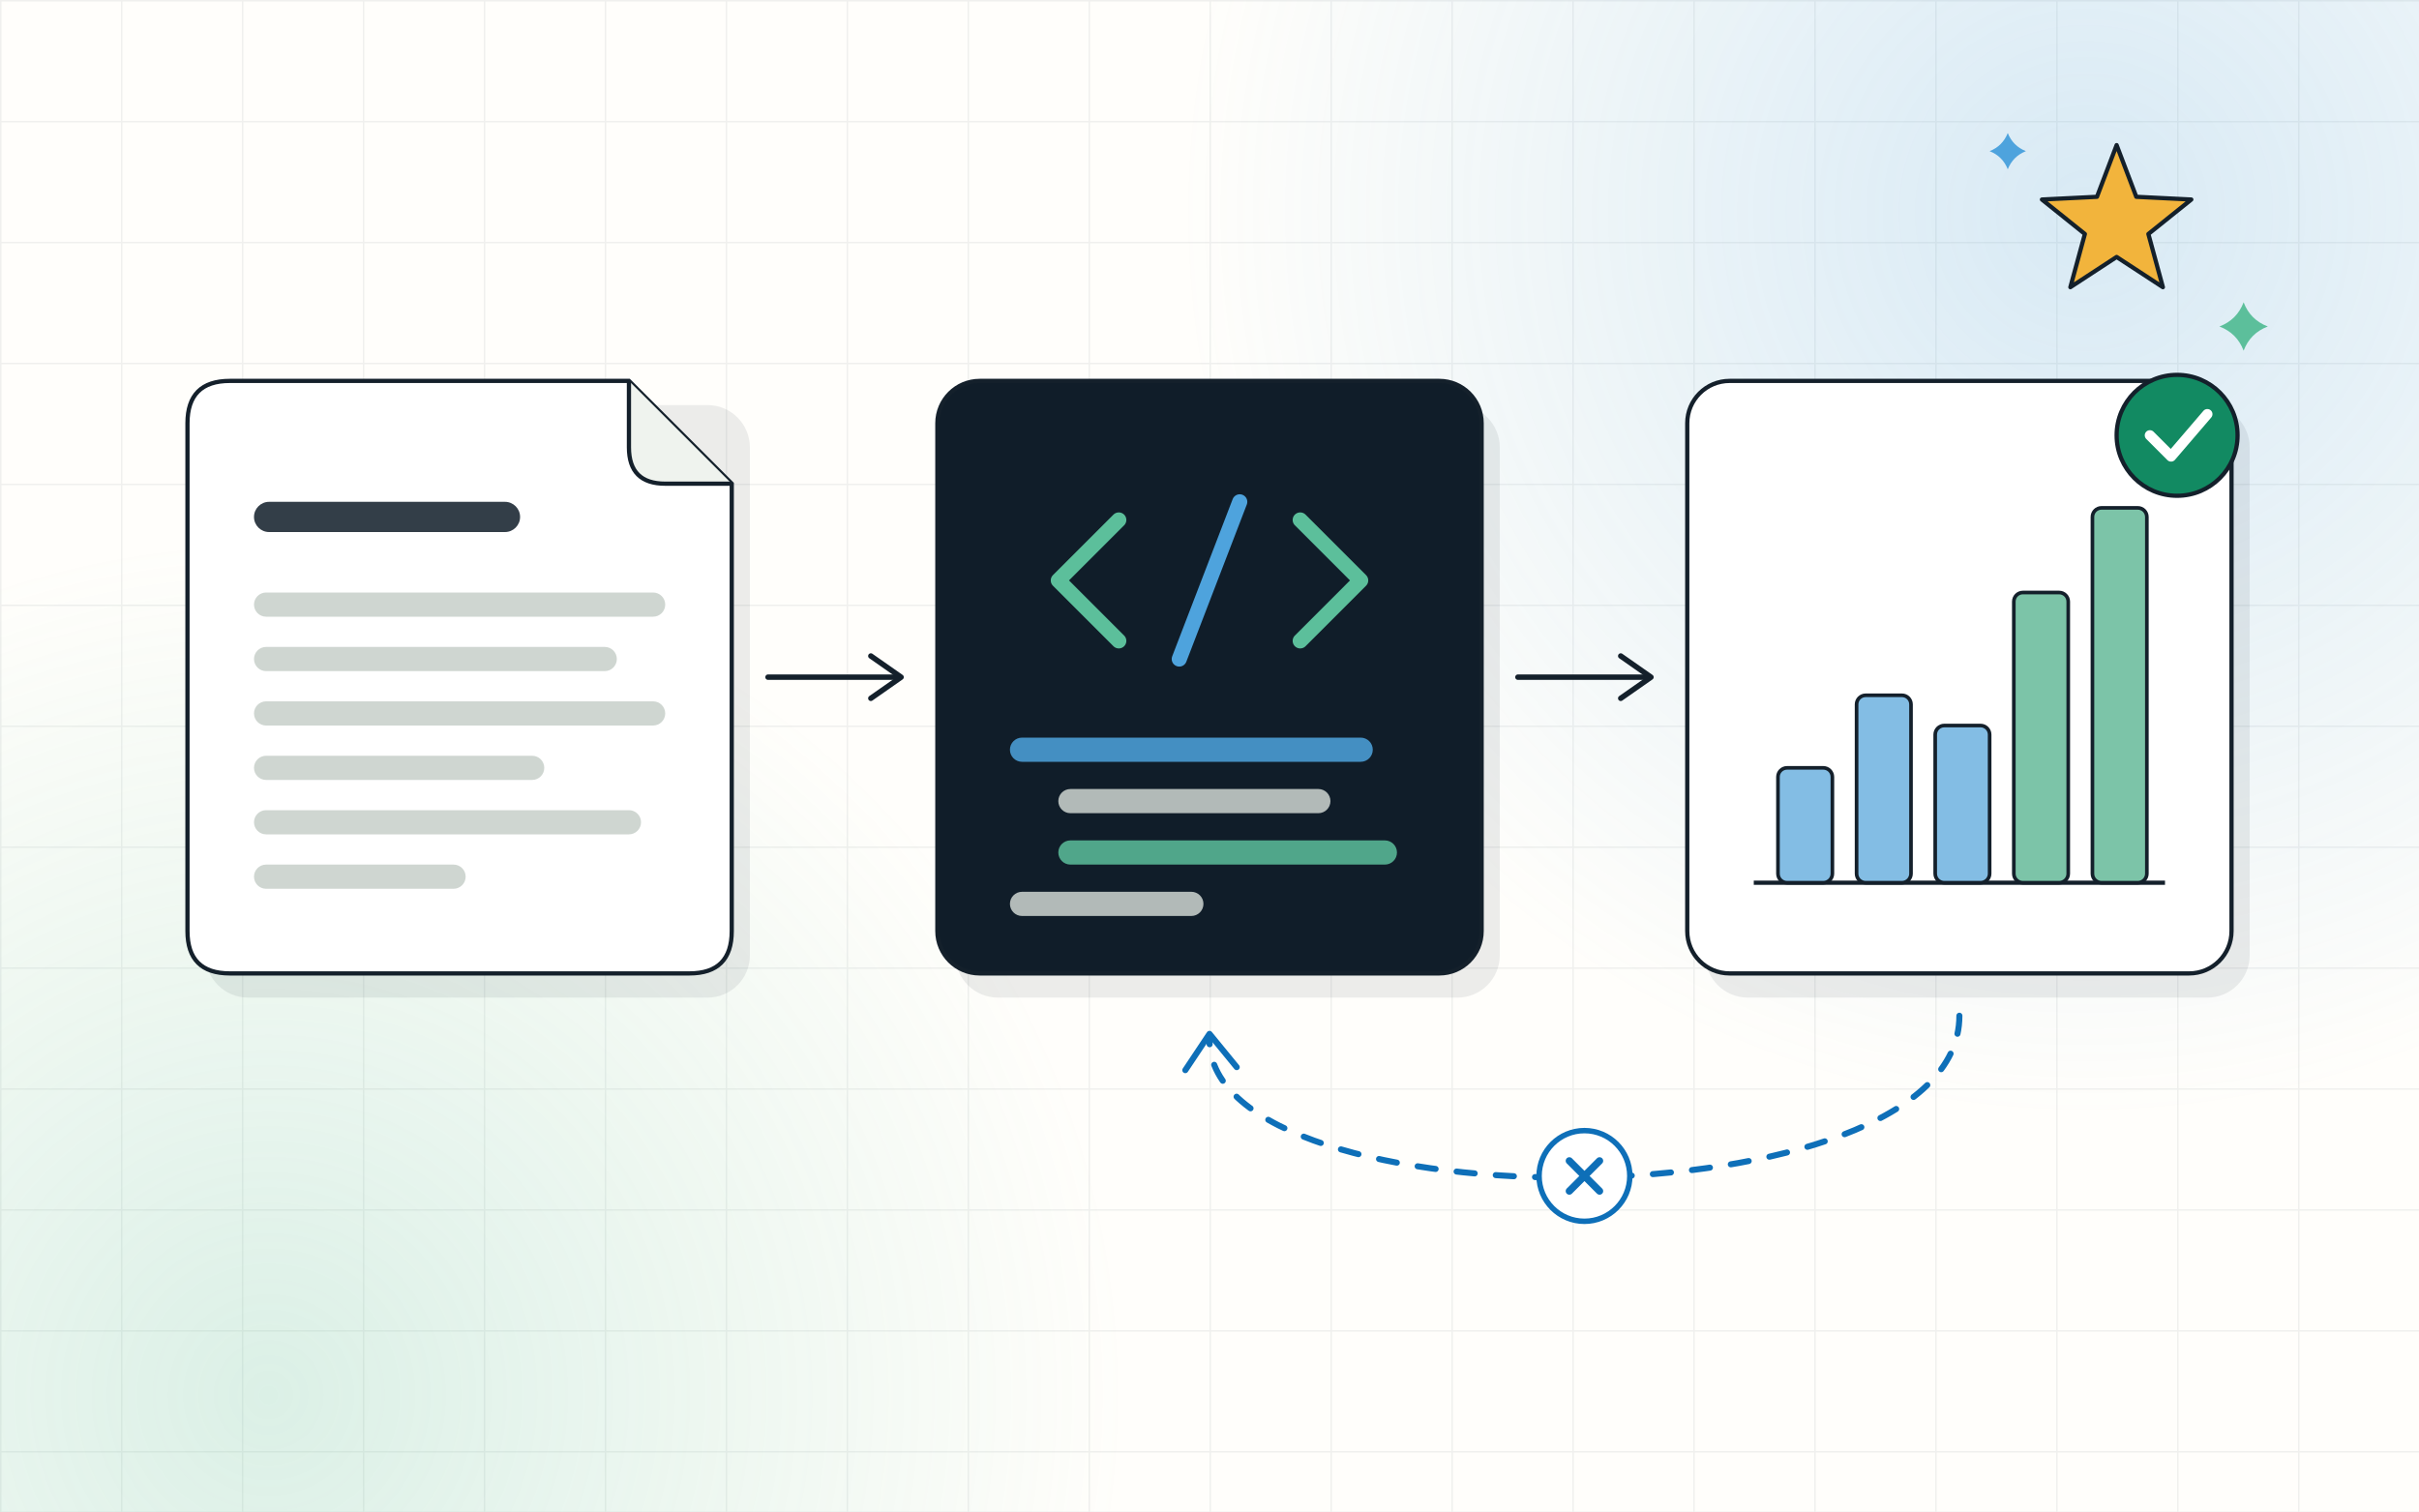
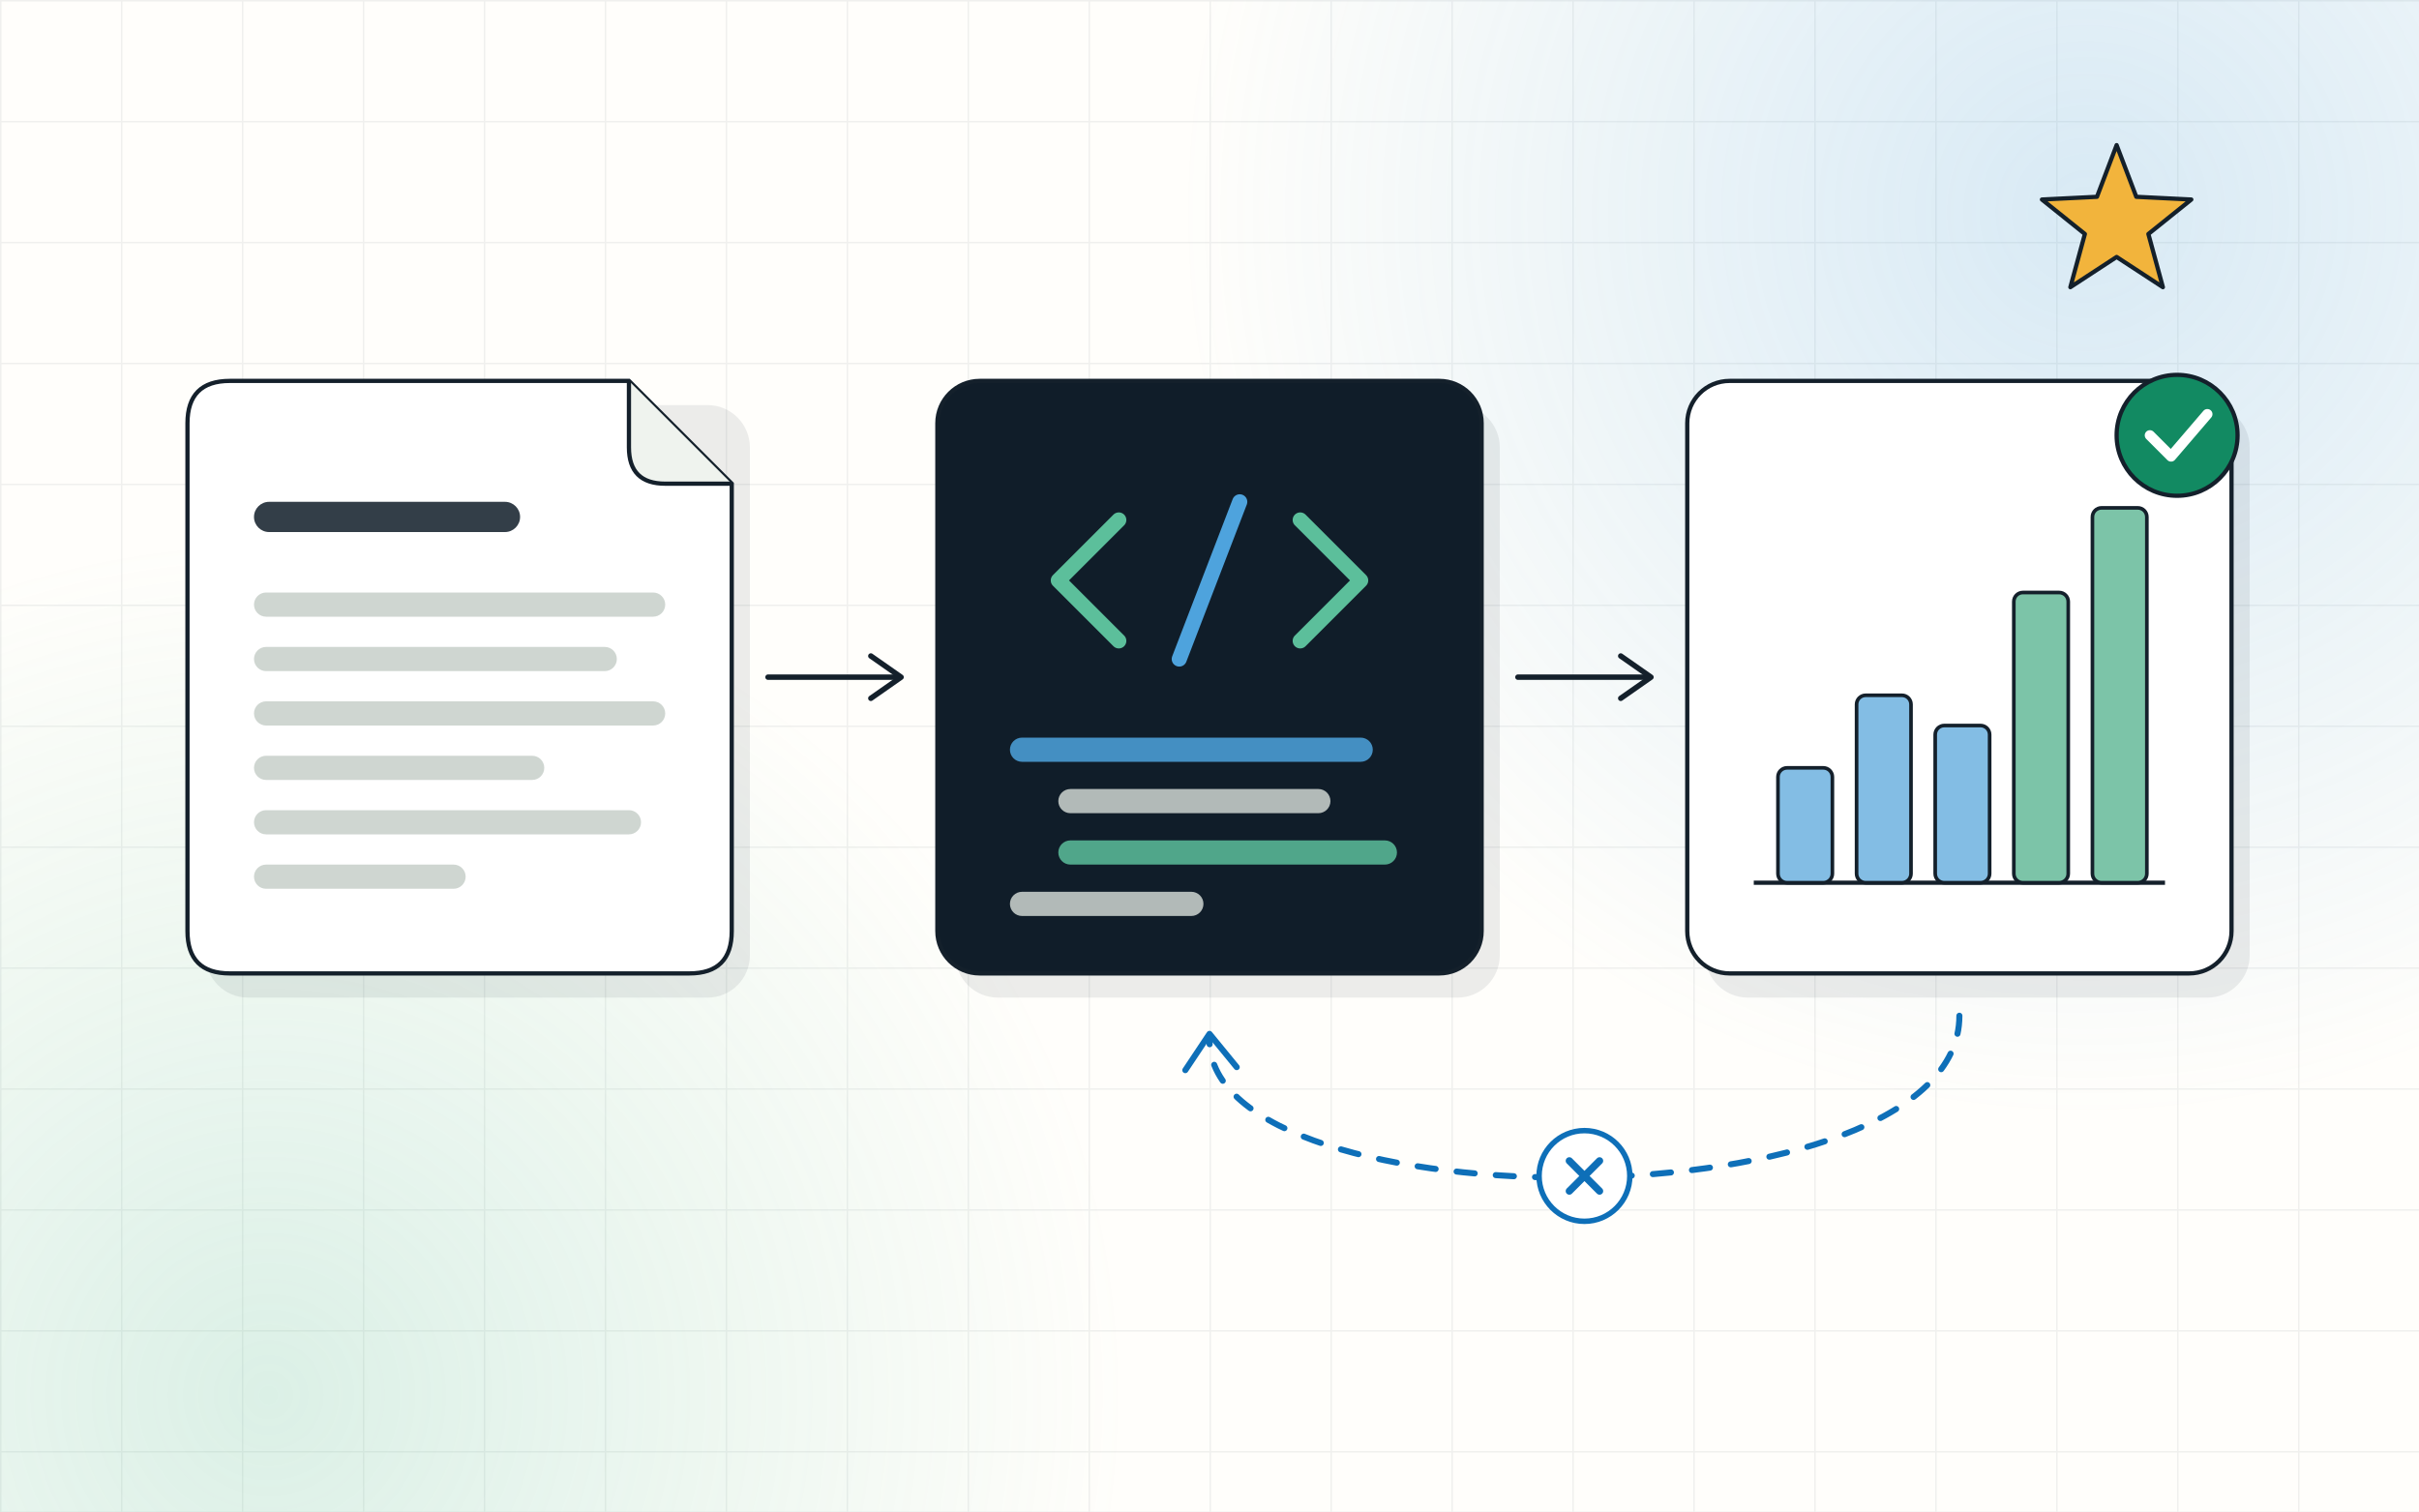
<svg xmlns="http://www.w3.org/2000/svg" viewBox="0 0 800 500" width="800" height="500">
  <defs>
    <pattern id="grid" width="40" height="40" patternUnits="userSpaceOnUse">
      <path d="M40 0H0V40" fill="none" stroke="#101d29" stroke-opacity="0.06" stroke-width="1" />
    </pattern>
    <radialGradient id="glowB" cx="0.5" cy="0.5" r="0.5">
      <stop offset="0" stop-color="#4ea3dd" stop-opacity="0.22" />
      <stop offset="1" stop-color="#4ea3dd" stop-opacity="0" />
    </radialGradient>
    <radialGradient id="glowG" cx="0.5" cy="0.5" r="0.5">
      <stop offset="0" stop-color="#5cbf9b" stop-opacity="0.22" />
      <stop offset="1" stop-color="#5cbf9b" stop-opacity="0" />
    </radialGradient>
  </defs>
  <rect width="800" height="500" fill="#fffefb" />
  <rect width="800" height="500" fill="url(#grid)" />
  <circle cx="690" cy="70" r="300" fill="url(#glowB)" />
  <circle cx="90" cy="460" r="280" fill="url(#glowG)" />
  <rect x="68" y="134" width="180" height="196" rx="14" fill="#14202b" fill-opacity="0.08" />
  <rect x="316" y="134" width="180" height="196" rx="14" fill="#14202b" fill-opacity="0.08" />
  <rect x="564" y="134" width="180" height="196" rx="14" fill="#14202b" fill-opacity="0.08" />
  <path d="M76 126 H208 L242 160 V308 Q242 322 228 322 H76 Q62 322 62 308 V140 Q62 126 76 126Z" fill="#ffffff" stroke="#14202b" stroke-width="1.4" />
  <path d="M208 126 V148 Q208 160 220 160 H242" fill="#eff3ee" stroke="#14202b" stroke-width="1.4" stroke-linejoin="round" />
  <rect x="84" y="166" width="88" height="10" rx="5.0" fill="#101d29" fill-opacity="0.85" />
  <rect x="84" y="196" width="136" height="8" rx="4.0" fill="#cfd6d1" fill-opacity="1" />
  <rect x="84" y="214" width="120" height="8" rx="4.0" fill="#cfd6d1" fill-opacity="1" />
  <rect x="84" y="232" width="136" height="8" rx="4.0" fill="#cfd6d1" fill-opacity="1" />
  <rect x="84" y="250" width="96" height="8" rx="4.0" fill="#cfd6d1" fill-opacity="1" />
  <rect x="84" y="268" width="128" height="8" rx="4.0" fill="#cfd6d1" fill-opacity="1" />
  <rect x="84" y="286" width="70" height="8" rx="4.0" fill="#cfd6d1" fill-opacity="1" />
  <rect x="310" y="126" width="180" height="196" rx="14" fill="#101d29" stroke="#14202b" stroke-width="1.4" />
  <path d="M370.0 172 L350.0 192 L370.0 212 M430.0 172 L450.0 192 L430.0 212" fill="none" stroke="#5cbf9b" stroke-width="5" stroke-linecap="round" stroke-linejoin="round" />
  <path d="M410.0 166 L390.0 218" stroke="#4ea3dd" stroke-width="5" stroke-linecap="round" />
  <rect x="334" y="244" width="120" height="8" rx="4.0" fill="#4ea3dd" fill-opacity="0.85" />
  <rect x="350" y="261" width="90" height="8" rx="4.0" fill="#cfd6d1" fill-opacity="0.85" />
  <rect x="350" y="278" width="112" height="8" rx="4.0" fill="#5cbf9b" fill-opacity="0.85" />
  <rect x="334" y="295" width="64" height="8" rx="4.0" fill="#cfd6d1" fill-opacity="0.85" />
  <rect x="558" y="126" width="180" height="196" rx="14" fill="#ffffff" stroke="#14202b" stroke-width="1.4" />
  <line x1="580" y1="292" x2="716" y2="292" stroke="#14202b" stroke-width="1.4" />
  <rect x="588" y="254" width="18" height="38" rx="3" fill="#83bde4" stroke="#14202b" stroke-width="1.2" />
  <rect x="614" y="230" width="18" height="62" rx="3" fill="#83bde4" stroke="#14202b" stroke-width="1.2" />
  <rect x="640" y="240" width="18" height="52" rx="3" fill="#83bde4" stroke="#14202b" stroke-width="1.2" />
  <rect x="666" y="196" width="18" height="96" rx="3" fill="#7cc4a8" stroke="#14202b" stroke-width="1.2" />
  <rect x="692" y="168" width="18" height="124" rx="3" fill="#7cc4a8" stroke="#14202b" stroke-width="1.2" />
  <circle cx="720" cy="144" r="20" fill="#128a62" stroke="#14202b" stroke-width="1.4" />
  <path d="M711 144 L718 151 L730 137" fill="none" stroke="#ffffff" stroke-width="3.4" stroke-linecap="round" stroke-linejoin="round" />
  <line x1="254" y1="224.0" x2="296" y2="224.0" stroke="#14202b" stroke-width="1.8" stroke-linecap="round" />
  <path d="M288 217.0 L298 224.0 L288 231.0" fill="none" stroke="#14202b" stroke-width="1.8" stroke-linecap="round" stroke-linejoin="round" />
  <line x1="502" y1="224.0" x2="544" y2="224.0" stroke="#14202b" stroke-width="1.8" stroke-linecap="round" />
  <path d="M536 217.0 L546 224.0 L536 231.0" fill="none" stroke="#14202b" stroke-width="1.8" stroke-linecap="round" stroke-linejoin="round" />
  <path d="M648 336 C 648 406, 400 406, 400 344" fill="none" stroke="#0e6fb8" stroke-width="2" stroke-dasharray="6 7" stroke-linecap="round" />
  <path d="M392 354 L400 342 L409 353" fill="none" stroke="#0e6fb8" stroke-width="2" stroke-linecap="round" stroke-linejoin="round" />
  <circle cx="524" cy="389" r="15" fill="#ffffff" stroke="#0e6fb8" stroke-width="1.8" />
  <path d="M519 384 L529 394 M529 384 L519 394" stroke="#0e6fb8" stroke-width="2.4" stroke-linecap="round" />
  <polygon points="700,48 706.5,65.1 724.7,66 710.5,77.4 715.3,95 700,85 684.7,95 689.5,77.4 675.3,66 693.5,65.1" fill="#f2b43c" stroke="#14202b" stroke-width="1.4" stroke-linejoin="round" />
-   <path d="M742 100 Q744.2 105.8 750 108 Q744.2 110.2 742 116 Q739.8 110.2 734 108 Q739.8 105.8 742 100Z" fill="#5cbf9b" />
-   <path d="M664 44 Q665.7 48.3 670 50 Q665.7 51.7 664 56 Q662.3 51.7 658 50 Q662.3 48.3 664 44Z" fill="#4ea3dd" />
</svg>
